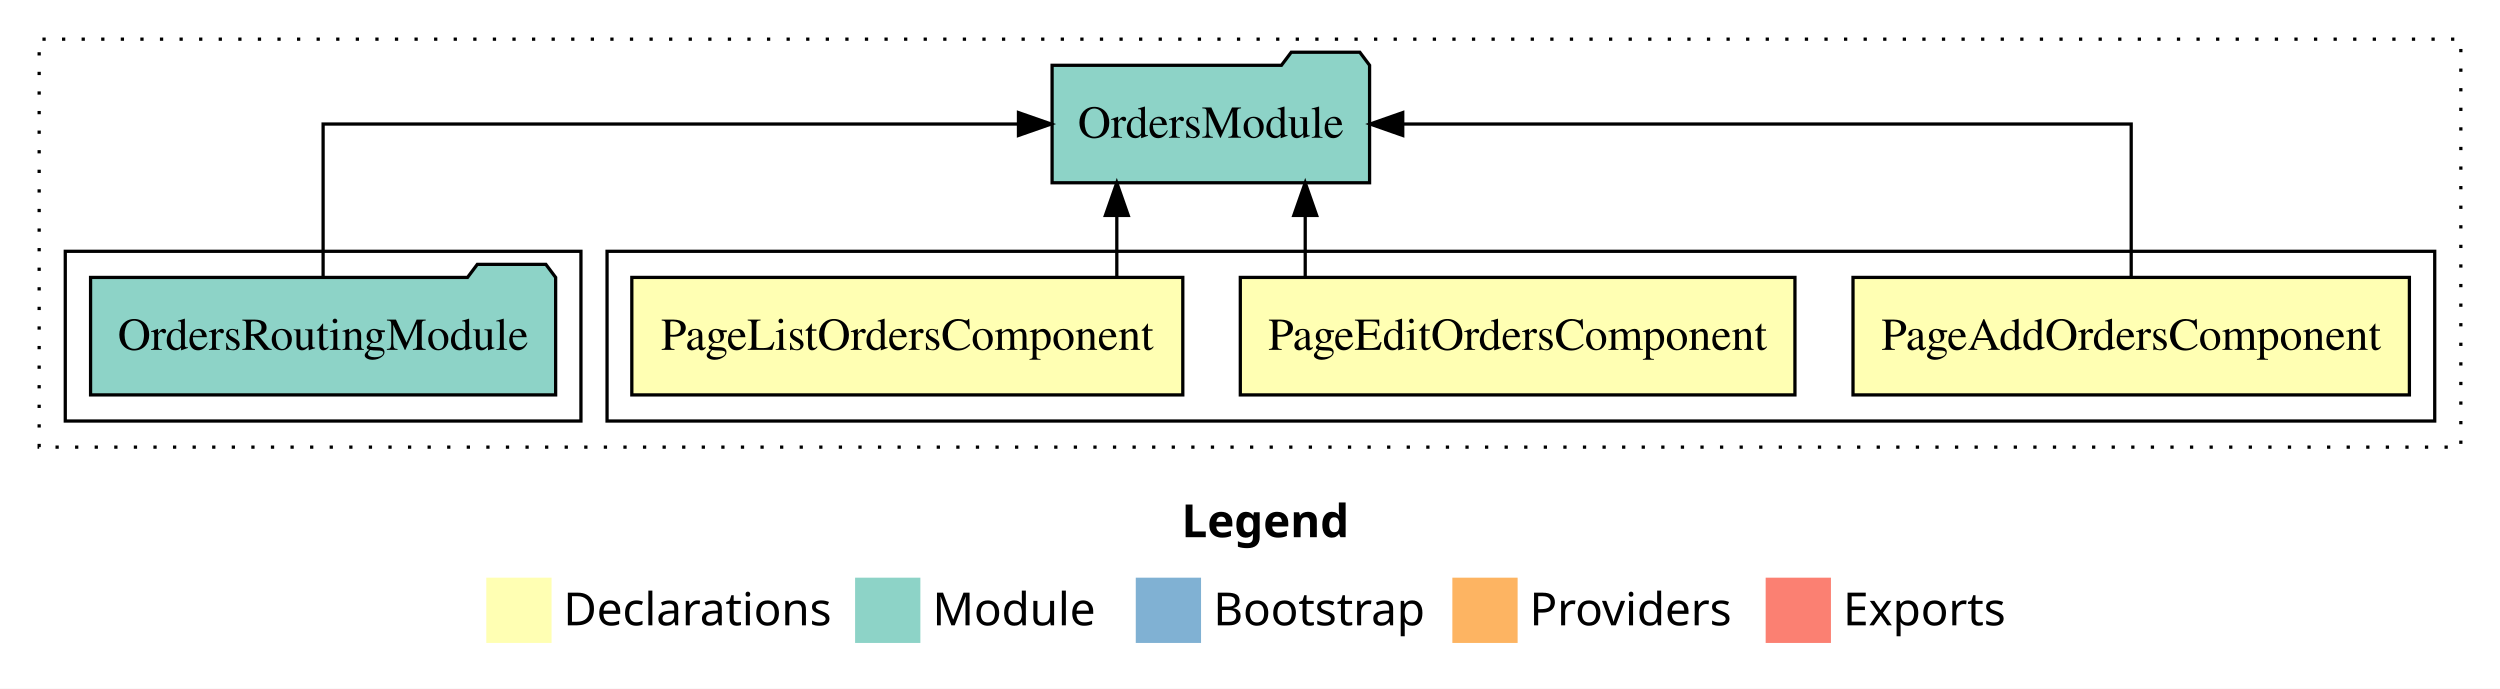
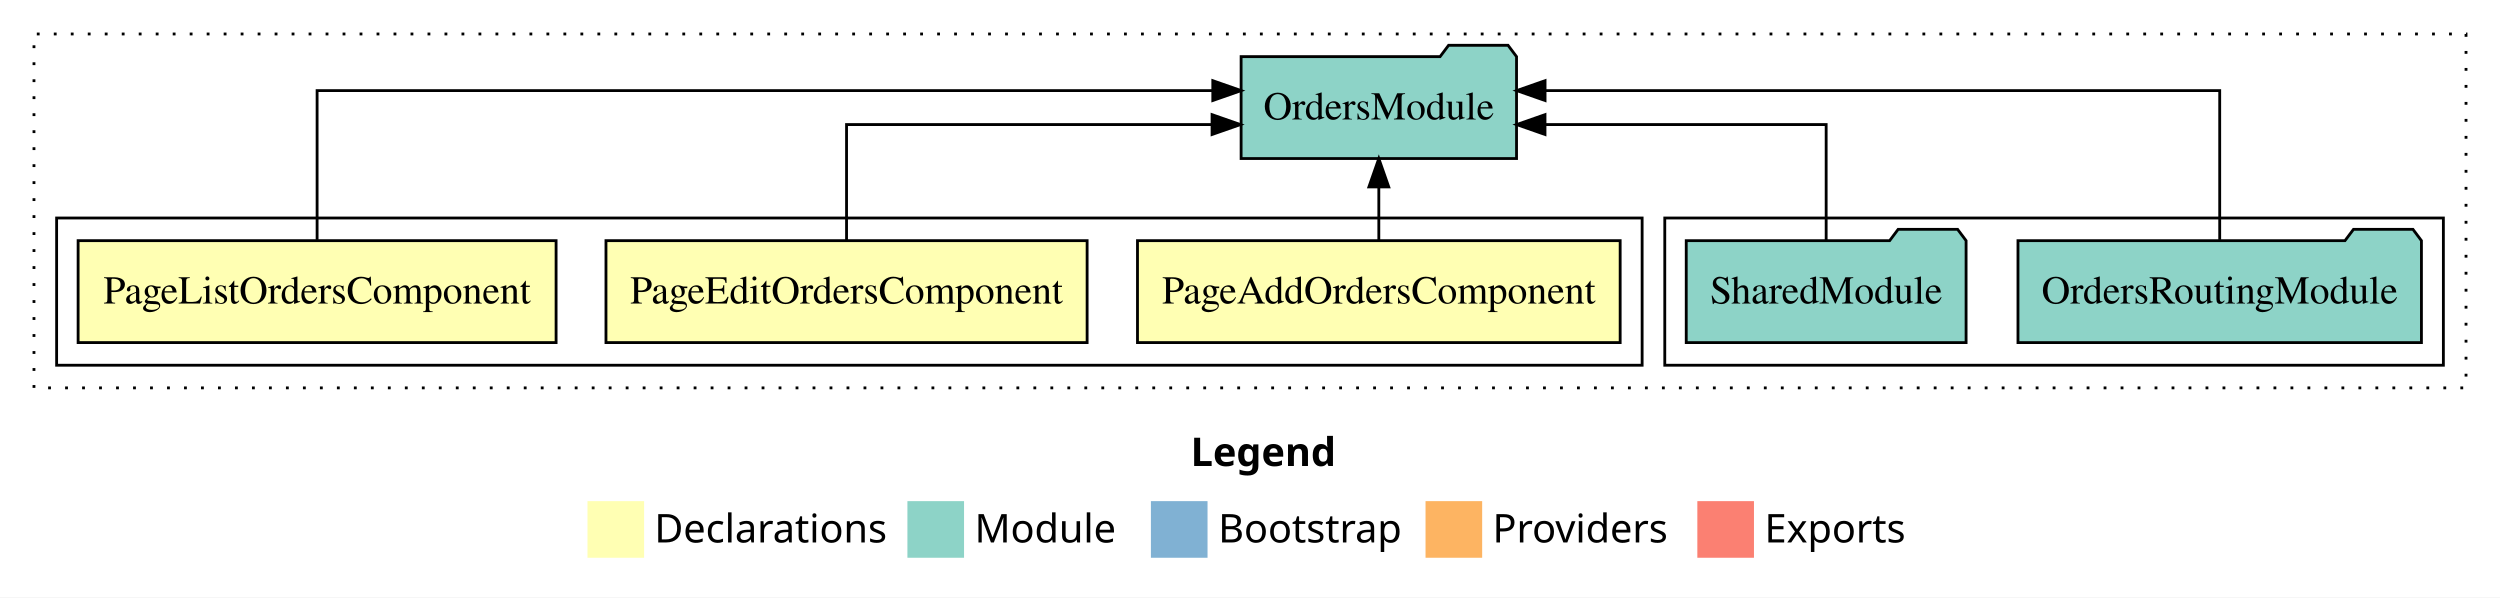
- <svg xmlns="http://www.w3.org/2000/svg" width="766pt" height="211pt" viewBox="0.00 0.00 766.00 211.00">
+ <svg xmlns="http://www.w3.org/2000/svg" width="883pt" height="211pt" viewBox="0.00 0.00 883.00 211.00">
  <g id="graph0" class="graph" transform="scale(1 1) rotate(0) translate(4 207)">
-     <polygon fill="white" stroke="transparent" points="-4,4 -4,-207 762,-207 762,4 -4,4" />
-     <text text-anchor="start" x="358.01" y="-42.4" font-family="sans-serif" font-weight="bold" font-size="14.00">Legend</text>
-     <polygon fill="#ffffb3" stroke="transparent" points="145,-10 145,-30 165,-30 165,-10 145,-10" />
-     <text text-anchor="start" x="168.63" y="-15.4" font-family="sans-serif" font-size="14.00">  Declarations</text>
-     <polygon fill="#8dd3c7" stroke="transparent" points="258,-10 258,-30 278,-30 278,-10 258,-10" />
-     <text text-anchor="start" x="281.73" y="-15.4" font-family="sans-serif" font-size="14.00">  Module</text>
-     <polygon fill="#80b1d3" stroke="transparent" points="344,-10 344,-30 364,-30 364,-10 344,-10" />
-     <text text-anchor="start" x="367.78" y="-15.4" font-family="sans-serif" font-size="14.00">  Bootstrap</text>
-     <polygon fill="#fdb462" stroke="transparent" points="441,-10 441,-30 461,-30 461,-10 441,-10" />
-     <text text-anchor="start" x="464.67" y="-15.4" font-family="sans-serif" font-size="14.00">  Providers</text>
-     <polygon fill="#fb8072" stroke="transparent" points="537,-10 537,-30 557,-30 557,-10 537,-10" />
-     <text text-anchor="start" x="560.73" y="-15.4" font-family="sans-serif" font-size="14.00">  Exports</text>
+     <polygon fill="white" stroke="transparent" points="-4,4 -4,-207 879,-207 879,4 -4,4" />
+     <text text-anchor="start" x="416.51" y="-42.4" font-family="sans-serif" font-weight="bold" font-size="14.00">Legend</text>
+     <polygon fill="#ffffb3" stroke="transparent" points="203.5,-10 203.5,-30 223.5,-30 223.5,-10 203.5,-10" />
+     <text text-anchor="start" x="227.13" y="-15.4" font-family="sans-serif" font-size="14.00">  Declarations</text>
+     <polygon fill="#8dd3c7" stroke="transparent" points="316.5,-10 316.5,-30 336.5,-30 336.5,-10 316.5,-10" />
+     <text text-anchor="start" x="340.23" y="-15.4" font-family="sans-serif" font-size="14.00">  Module</text>
+     <polygon fill="#80b1d3" stroke="transparent" points="402.5,-10 402.5,-30 422.5,-30 422.5,-10 402.5,-10" />
+     <text text-anchor="start" x="426.28" y="-15.4" font-family="sans-serif" font-size="14.00">  Bootstrap</text>
+     <polygon fill="#fdb462" stroke="transparent" points="499.5,-10 499.5,-30 519.5,-30 519.5,-10 499.5,-10" />
+     <text text-anchor="start" x="523.17" y="-15.4" font-family="sans-serif" font-size="14.00">  Providers</text>
+     <polygon fill="#fb8072" stroke="transparent" points="595.5,-10 595.5,-30 615.5,-30 615.5,-10 595.5,-10" />
+     <text text-anchor="start" x="619.23" y="-15.4" font-family="sans-serif" font-size="14.00">  Exports</text>
    <g id="clust1" class="cluster">
-       <polygon fill="none" stroke="black" stroke-dasharray="1,5" points="8,-70 8,-195 750,-195 750,-70 8,-70" />
+       <polygon fill="none" stroke="black" stroke-dasharray="1,5" points="8,-70 8,-195 867,-195 867,-70 8,-70" />
+     </g>
+     <g id="clust6" class="cluster">
+       <polygon fill="none" stroke="black" points="584,-78 584,-130 859,-130 859,-78 584,-78" />
    </g>
    <g id="clust2" class="cluster">
-       <polygon fill="none" stroke="black" points="182,-78 182,-130 742,-130 742,-78 182,-78" />
-     </g>
-     <g id="clust6" class="cluster">
-       <polygon fill="none" stroke="black" points="16,-78 16,-130 174,-130 174,-78 16,-78" />
+       <polygon fill="none" stroke="black" points="16,-78 16,-130 576,-130 576,-78 16,-78" />
    </g>
    <g id="node1" class="node">
-       <polygon fill="#ffffb3" stroke="black" points="734.24,-122 563.76,-122 563.76,-86 734.24,-86 734.24,-122" />
-       <text text-anchor="middle" x="649" y="-99.8" font-family="Times,serif" font-size="14.00">PageAddOrdersComponent</text>
+       <polygon fill="#ffffb3" stroke="black" points="568.24,-122 397.76,-122 397.76,-86 568.24,-86 568.24,-122" />
+       <text text-anchor="middle" x="483" y="-99.8" font-family="Times,serif" font-size="14.00">PageAddOrdersComponent</text>
    </g>
    <g id="node4" class="node">
-       <polygon fill="#8dd3c7" stroke="black" points="415.64,-187 412.64,-191 391.64,-191 388.64,-187 318.36,-187 318.36,-151 415.64,-151 415.64,-187" />
-       <text text-anchor="middle" x="367" y="-164.8" font-family="Times,serif" font-size="14.00">OrdersModule</text>
+       <polygon fill="#8dd3c7" stroke="black" points="531.64,-187 528.64,-191 507.64,-191 504.64,-187 434.36,-187 434.36,-151 531.64,-151 531.64,-187" />
+       <text text-anchor="middle" x="483" y="-164.8" font-family="Times,serif" font-size="14.00">OrdersModule</text>
    </g>
    <g id="edge1" class="edge">
-       <path fill="none" stroke="black" d="M649,-122.11C649,-141.34 649,-169 649,-169 649,-169 425.8,-169 425.8,-169" />
-       <polygon fill="black" stroke="black" points="425.8,-165.5 415.8,-169 425.8,-172.5 425.8,-165.5" />
+       <path fill="none" stroke="black" d="M483,-122.11C483,-122.11 483,-140.99 483,-140.99" />
+       <polygon fill="black" stroke="black" points="479.5,-140.99 483,-150.99 486.5,-140.99 479.5,-140.99" />
    </g>
    <g id="node2" class="node">
-       <polygon fill="#ffffb3" stroke="black" points="545.97,-122 376.03,-122 376.03,-86 545.97,-86 545.97,-122" />
-       <text text-anchor="middle" x="461" y="-99.8" font-family="Times,serif" font-size="14.00">PageEditOrdersComponent</text>
+       <polygon fill="#ffffb3" stroke="black" points="379.97,-122 210.03,-122 210.03,-86 379.97,-86 379.97,-122" />
+       <text text-anchor="middle" x="295" y="-99.8" font-family="Times,serif" font-size="14.00">PageEditOrdersComponent</text>
    </g>
    <g id="edge2" class="edge">
-       <path fill="none" stroke="black" d="M395.92,-122.11C395.92,-122.11 395.92,-140.99 395.92,-140.99" />
-       <polygon fill="black" stroke="black" points="392.42,-140.99 395.92,-150.99 399.42,-140.99 392.42,-140.99" />
+       <path fill="none" stroke="black" d="M295,-122.02C295,-139.37 295,-163 295,-163 295,-163 424.1,-163 424.1,-163" />
+       <polygon fill="black" stroke="black" points="424.1,-166.5 434.1,-163 424.1,-159.5 424.1,-166.5" />
    </g>
    <g id="node3" class="node">
-       <polygon fill="#ffffb3" stroke="black" points="358.41,-122 189.59,-122 189.59,-86 358.41,-86 358.41,-122" />
-       <text text-anchor="middle" x="274" y="-99.8" font-family="Times,serif" font-size="14.00">PageListOrdersComponent</text>
+       <polygon fill="#ffffb3" stroke="black" points="192.41,-122 23.59,-122 23.59,-86 192.41,-86 192.41,-122" />
+       <text text-anchor="middle" x="108" y="-99.8" font-family="Times,serif" font-size="14.00">PageListOrdersComponent</text>
    </g>
    <g id="edge3" class="edge">
-       <path fill="none" stroke="black" d="M338.19,-122.11C338.19,-122.11 338.19,-140.99 338.19,-140.99" />
-       <polygon fill="black" stroke="black" points="334.69,-140.99 338.19,-150.99 341.69,-140.99 334.69,-140.99" />
+       <path fill="none" stroke="black" d="M108,-122.28C108,-143.32 108,-175 108,-175 108,-175 424.36,-175 424.36,-175" />
+       <polygon fill="black" stroke="black" points="424.36,-178.5 434.36,-175 424.36,-171.5 424.36,-178.5" />
    </g>
    <g id="node5" class="node">
-       <polygon fill="#8dd3c7" stroke="black" points="166.25,-122 163.25,-126 142.25,-126 139.25,-122 23.75,-122 23.75,-86 166.25,-86 166.25,-122" />
-       <text text-anchor="middle" x="95" y="-99.8" font-family="Times,serif" font-size="14.00">OrdersRoutingModule</text>
+       <polygon fill="#8dd3c7" stroke="black" points="851.25,-122 848.25,-126 827.25,-126 824.25,-122 708.75,-122 708.75,-86 851.25,-86 851.25,-122" />
+       <text text-anchor="middle" x="780" y="-99.8" font-family="Times,serif" font-size="14.00">OrdersRoutingModule</text>
    </g>
    <g id="edge4" class="edge">
-       <path fill="none" stroke="black" d="M95,-122.11C95,-141.34 95,-169 95,-169 95,-169 308.06,-169 308.06,-169" />
-       <polygon fill="black" stroke="black" points="308.06,-172.5 318.06,-169 308.06,-165.5 308.06,-172.5" />
+       <path fill="none" stroke="black" d="M780,-122.28C780,-143.32 780,-175 780,-175 780,-175 541.71,-175 541.71,-175" />
+       <polygon fill="black" stroke="black" points="541.71,-171.5 531.71,-175 541.71,-178.5 541.71,-171.5" />
+     </g>
+     <g id="node6" class="node">
+       <polygon fill="#8dd3c7" stroke="black" points="690.42,-122 687.42,-126 666.42,-126 663.42,-122 591.58,-122 591.58,-86 690.42,-86 690.42,-122" />
+       <text text-anchor="middle" x="641" y="-99.8" font-family="Times,serif" font-size="14.00">SharedModule</text>
+     </g>
+     <g id="edge5" class="edge">
+       <path fill="none" stroke="black" d="M641,-122.02C641,-139.37 641,-163 641,-163 641,-163 541.69,-163 541.69,-163" />
+       <polygon fill="black" stroke="black" points="541.69,-159.5 531.69,-163 541.69,-166.5 541.69,-159.5" />
    </g>
  </g>
</svg>
